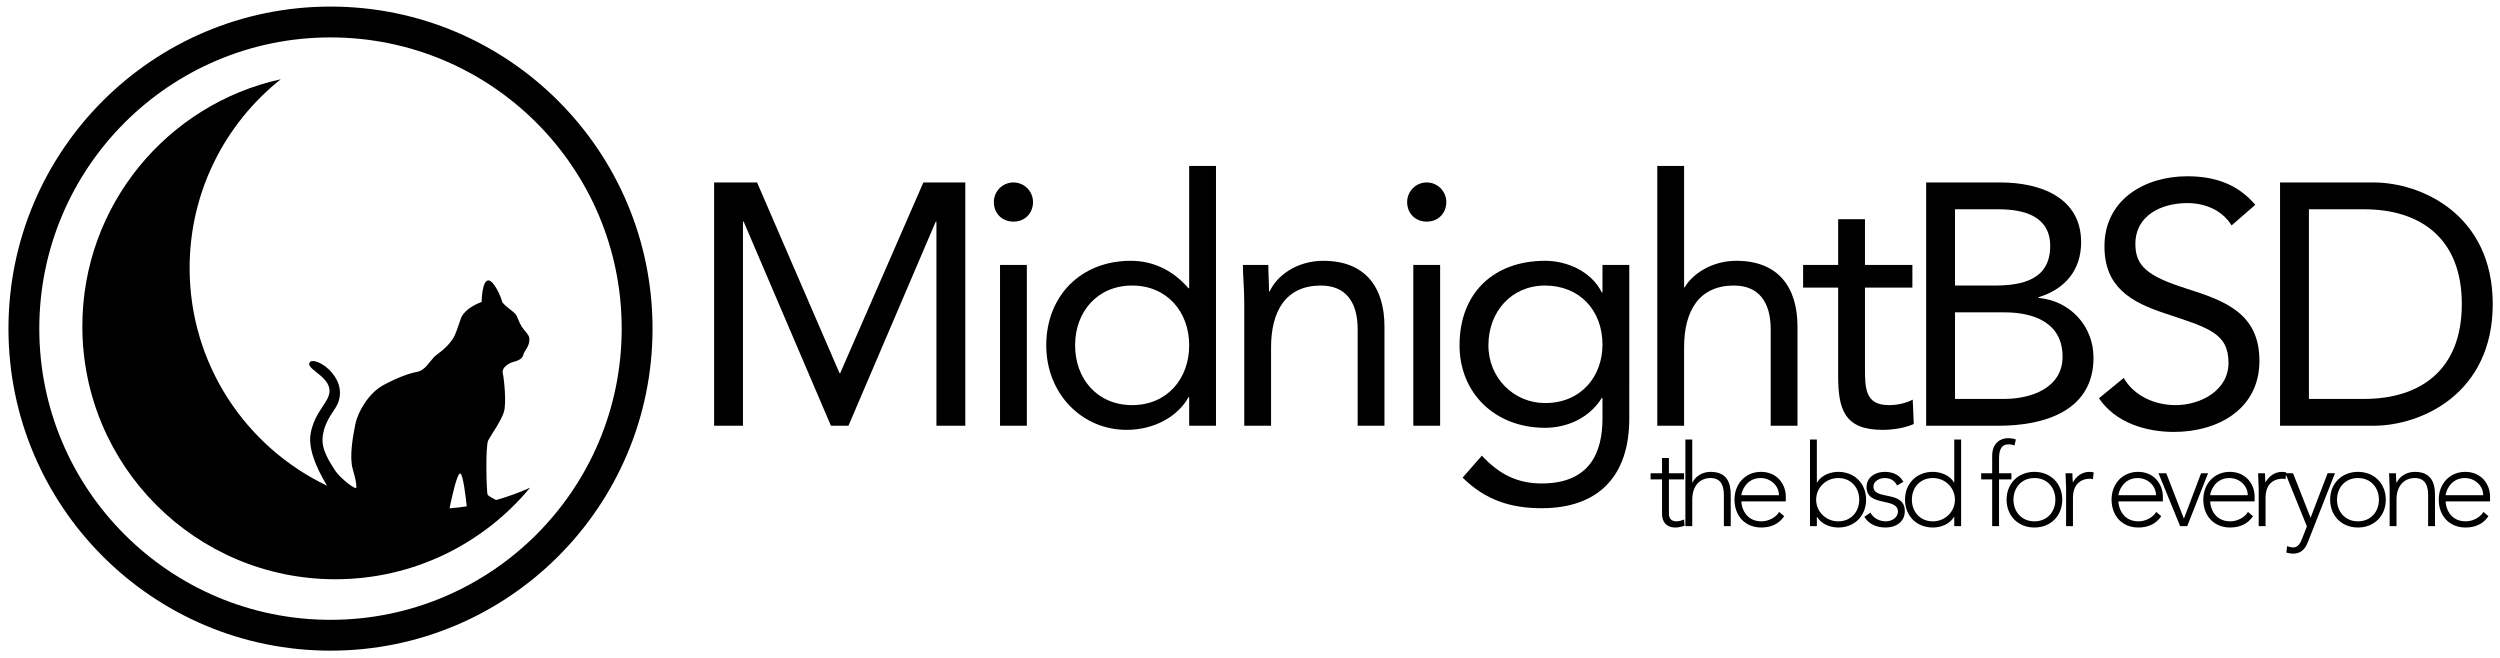
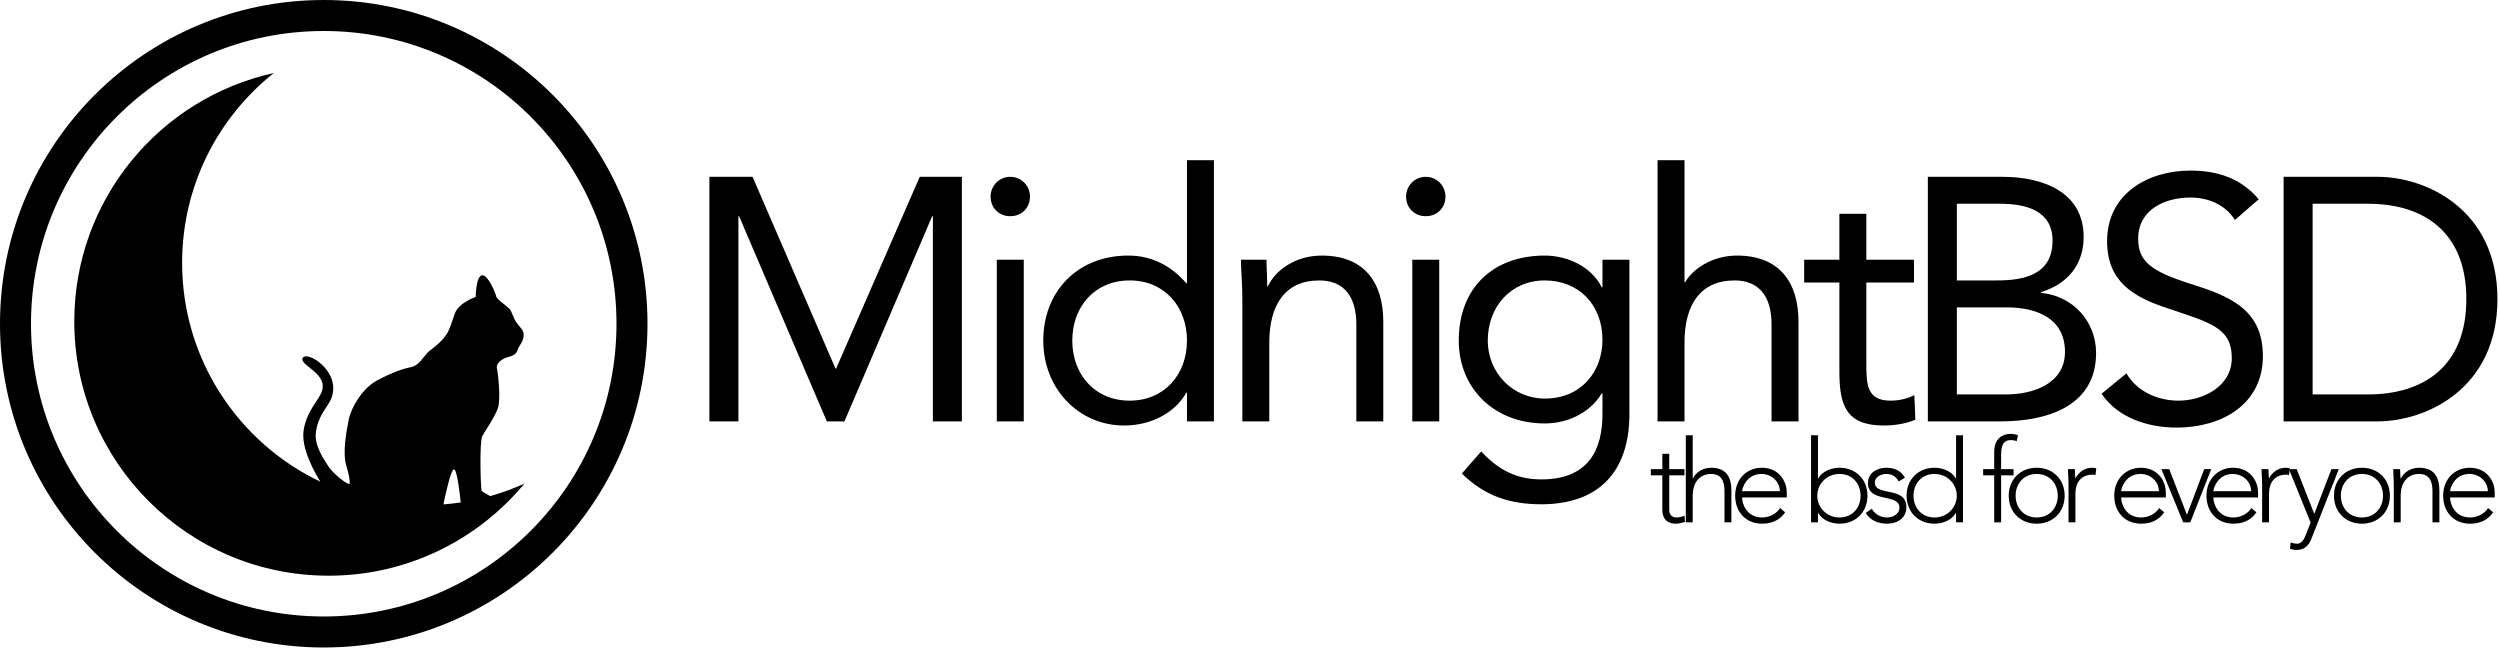
- <svg xmlns="http://www.w3.org/2000/svg" height="250" viewBox="-3.214 -2.5 950 250" width="950">
+ <svg xmlns="http://www.w3.org/2000/svg" height="245" viewBox="0 0 945 245" width="945">
  <path d="m122.375 0c-67.586 0-122.375 54.789-122.375 122.375 0 67.585 54.789 122.375 122.375 122.375 67.585 0 122.375-54.79 122.375-122.375 0-67.586-54.79-122.375-122.375-122.375zm0 233.032c-61.114 0-110.657-49.543-110.657-110.657s49.543-110.657 110.657-110.657 110.657 49.543 110.657 110.657-49.543 110.657-110.657 110.657z" />
  <path d="m174.154 189.914c-.412-3.919-1.463-12.702-2.584-12.499-1.192.218-3.272 9.895-3.958 13.247 2.203-.171 4.384-.425 6.542-.748z" fill="none" />
  <path d="m185.299 187.521c-1.349-.73-2.951-1.565-3.224-2.021-.394-.655-.919-18.627.263-20.726 1.18-2.101 4.853-7.349 5.902-10.627 1.051-3.28.131-12.461-.393-14.822-.525-2.362 2.768-4.07 4.317-4.379.943-.189 3.02-.944 3.423-2.443.544-2.031 2.491-3.28 2.36-6.297-.067-1.559-1.674-2.688-2.85-4.484-1.101-1.682-1.758-4.063-2.266-4.698-1.049-1.311-5.103-3.839-5.283-5.03-.181-1.19-3.121-8.249-5.323-7.935-2.341.334-2.414 8.186-2.414 8.186s-6.417 2.139-7.927 6.354c-1.074 3-1.813 5.906-3.208 7.927-2.61 3.786-5.953 5.565-7.065 6.764-1.705 1.836-3.409 4.984-6.296 5.509-2.887.526-7.168 2.008-12.807 5.024-5.642 3.019-9.777 10.257-10.696 14.848-.917 4.59-2.316 12.394-1.006 16.985 1.312 4.591 1.291 5.251 1.422 6.957.13 1.706-6.475-3.759-7.996-6.172-1.938-3.075-5.51-8.035-4.812-13.147.88-6.459 4.588-9.626 5.755-12.52 4.152-10.284-9.172-18.424-10.757-15.475-1.572 2.926 10.946 6.038 6.699 13.872-1.986 3.663-5.284 6.983-6.321 13.304-1.188 7.236 4.637 16.836 6.269 19.594-30.881-14.725-52.223-46.229-52.223-82.72 0-29.059 13.536-54.955 34.643-71.734-43.128 9.474-75.407 47.903-75.407 93.877 0 53.087 43.036 96.123 96.123 96.123 29.781 0 56.398-13.545 74.029-34.81-4.153 1.883-8.475 3.462-12.931 4.716zm-13.729-10.106c1.122-.203 2.172 8.58 2.584 12.499-2.158.323-4.339.577-6.543.748.686-3.352 2.766-13.029 3.959-13.247z" />
  <path d="m268.147 66.834h16.322l31.337 72.467h.261l31.599-72.467h15.93v92.444h-10.968v-77.559h-.262l-33.166 77.561h-6.659l-33.165-77.561h-.261v77.561h-10.968z" />
  <path d="m381.89 66.834c4.178 0 7.442 3.395 7.442 7.442 0 4.309-3.133 7.443-7.442 7.443-4.31 0-7.443-3.133-7.443-7.443 0-4.047 3.264-7.442 7.443-7.442zm-5.092 31.337h10.185v61.109h-10.185z" />
  <path d="m448.676 148.441h-.262c-3.786 6.921-12.535 12.404-23.502 12.404-17.105 0-30.554-13.84-30.554-32.119 0-18.542 12.926-32.122 32.121-32.122 8.879 0 16.321 3.917 21.936 10.446h.262v-46.484h10.185v98.712h-10.185v-10.837zm-21.675-42.435c-13.188 0-21.675 9.923-21.675 22.72 0 12.796 8.487 22.719 21.675 22.719s21.675-9.925 21.675-22.719c0-12.795-8.487-22.72-21.675-22.72z" />
  <path d="m469.606 112.666c0-5.615-.522-10.446-.522-14.494h9.663c0 3.265.261 6.66.261 10.055h.262c2.742-6.007 10.315-11.621 20.368-11.621 16.061 0 23.242 10.185 23.242 24.939v37.736h-10.185v-36.691c0-10.184-4.44-16.582-13.972-16.582-13.188 0-18.933 9.532-18.933 23.503v29.77h-10.185z" />
  <path d="m538.941 66.834c4.179 0 7.442 3.395 7.442 7.442 0 4.309-3.133 7.443-7.442 7.443s-7.442-3.133-7.442-7.443c0-4.047 3.265-7.442 7.442-7.442zm-5.093 31.337h10.187v61.109h-10.187z" />
  <path d="m615.912 156.537c0 22.067-11.883 34.08-33.295 34.08-11.882 0-21.414-3.135-30.031-11.622l7.312-8.356c6.397 6.92 13.319 10.577 22.72 10.577 18.28 0 23.111-11.751 23.111-24.679v-7.833h-.262c-4.831 7.833-13.449 11.359-21.545 11.359-19.193 0-32.512-13.318-32.512-31.337 0-19.978 13.058-32.122 32.512-32.122 8.228 0 17.498 3.917 21.545 12.013h.262v-10.446h10.185zm-31.99-5.876c13.974 0 21.807-10.446 21.807-22.197 0-13.188-8.88-22.458-21.807-22.458-12.796 0-21.542 9.923-21.542 22.719-.001 12.405 9.66 21.936 21.542 21.936z" />
  <path d="m626.554 60.566h10.187v46.093h.261c2.742-4.831 10.054-10.054 19.585-10.054 16.061 0 23.241 10.185 23.241 24.939v37.734h-10.184v-36.69c0-10.184-4.441-16.582-13.972-16.582-13.188 0-18.933 9.532-18.933 23.502v29.771h-10.186v-98.713z" />
  <path d="m723.492 106.789h-18.019v30.554c0 7.835.13 14.103 9.14 14.103 3.004 0 6.268-.653 9.011-2.089l.391 9.271c-3.524 1.565-8.095 2.219-11.882 2.219-14.495 0-16.845-7.834-16.845-20.5v-33.557h-13.319v-8.62h13.319v-17.364h10.186v17.365h18.019v8.618z" />
  <path d="m728.726 66.834h28.205c15.276 0 30.684 5.746 30.684 22.72 0 10.706-6.268 17.888-16.19 20.891v.261c11.882 1.045 20.892 10.576 20.892 22.72 0 20.368-18.933 25.853-36.038 25.853h-27.552v-92.445zm10.968 39.172h15.146c10.315 0 21.021-2.22 21.021-15.016 0-11.359-9.923-13.971-19.846-13.971h-16.321zm0 43.089h18.541c10.707 0 22.328-4.309 22.328-16.061 0-12.926-10.968-16.844-22.066-16.844h-18.803z" />
  <path d="m844.793 83.156c-3.657-5.876-10.186-8.487-16.845-8.487-9.662 0-19.716 4.57-19.716 15.539 0 8.487 4.7 12.273 19.455 16.974 14.362 4.57 27.682 9.27 27.682 27.421 0 18.41-15.8 27.027-32.513 27.027-10.707 0-22.198-3.525-28.466-12.795l9.401-7.704c3.918 6.79 11.752 10.315 19.717 10.315 9.4 0 20.107-5.484 20.107-16.061 0-11.36-7.703-13.319-24.156-18.802-13.057-4.31-22.979-10.055-22.979-25.462 0-17.758 15.276-26.637 31.468-26.637 10.315 0 19.064 2.873 25.853 10.837z" />
  <path d="m863.202 66.834h35.516c18.149 0 45.309 12.143 45.309 46.223s-27.159 46.223-45.309 46.223h-35.516zm10.97 82.261h20.892c21.152 0 37.212-10.706 37.212-36.038s-16.06-36.038-37.212-36.038h-20.892z" />
  <path d="m636.72 179.678h-5.745v13.1c0 1.784 1.045 2.829 2.785 2.829 1.001 0 2.044-.306 2.96-.697l.217 2.35c-.957.35-2.394.697-3.395.697-3.743 0-5.179-2.306-5.179-5.179v-13.1h-4.353v-2.349h4.353v-5.789h2.611v5.789h5.745v2.349z" />
  <path d="m637.233 164.533h2.611v16.319h.086c1.047-2.22 3.614-4.047 6.877-4.047 6.267 0 7.659 4.265 7.659 8.66v11.968h-2.61v-11.838c0-3.264-.915-6.44-5.049-6.44-3.873 0-6.963 2.698-6.963 8.226v10.053h-2.611z" />
  <path d="m674.784 193.647c-2.045 3.046-5.135 4.309-8.703 4.309-6.138 0-10.185-4.396-10.185-10.619 0-6.006 4.179-10.531 10.053-10.531 6.18 0 9.444 4.743 9.444 9.399v1.828h-16.886c0 2.176 1.522 7.572 7.615 7.572 2.655 0 5.44-1.393 6.745-3.569zm-2.002-7.963c0-3.569-3.09-6.528-6.963-6.528-5.701 0-7.312 5.483-7.312 6.528z" />
  <path d="m684.579 164.533h2.611v16.319h.087c1.61-2.784 5.049-4.047 8.052-4.047 6.178 0 10.575 4.438 10.575 10.575 0 6.136-4.397 10.575-10.575 10.575-3.004 0-6.441-1.263-8.052-4.047h-.087v3.524h-2.611zm10.75 31.073c4.917 0 7.963-3.7 7.963-8.226s-3.046-8.226-7.963-8.226c-4.744 0-8.4 3.699-8.4 8.226 0 4.526 3.656 8.226 8.4 8.226z" />
  <path d="m707.556 192.298c1.086 2.133 3.481 3.308 5.831 3.308 2.263 0 4.612-1.393 4.612-3.7 0-5.526-11.924-1.653-11.924-9.312 0-3.917 3.568-5.788 6.876-5.788 3.264 0 5.788 1.219 7.095 3.786l-2.351 1.392c-1.001-1.827-2.394-2.828-4.744-2.828-1.871 0-4.265 1.132-4.265 3.222 0 5.439 11.925 1.218 11.925 9.355 0 4.135-3.438 6.224-7.268 6.224-3.439 0-6.529-1.307-8.095-4.091z" />
  <path d="m739.399 193.908h-.088c-1.609 2.785-5.048 4.048-8.051 4.048-6.18 0-10.575-4.439-10.575-10.575 0-6.137 4.396-10.575 10.575-10.575 3.003 0 6.441 1.263 8.051 4.047h.088v-16.319h2.611v32.9h-2.611zm-8.137-14.753c-4.919 0-7.964 3.699-7.964 8.226 0 4.525 3.045 8.226 7.964 8.226 4.744 0 8.398-3.7 8.398-8.226 0-4.527-3.654-8.226-8.398-8.226z" />
  <path d="m753.809 179.678h-4.179v-2.349h4.179v-6.572c0-5.179 3.438-6.746 6.005-6.746 1.263 0 2.22.173 3.003.522l-.521 2.263c-.608-.305-1.349-.436-2.35-.436-2.395 0-3.524 1.742-3.524 5.354v5.615h4.698v2.35h-4.698v17.756h-2.611z" />
  <path d="m769.867 176.806c6.179 0 10.575 4.438 10.575 10.575 0 6.136-4.396 10.575-10.575 10.575s-10.575-4.439-10.575-10.575c0-6.137 4.396-10.575 10.575-10.575zm0 18.8c4.918 0 7.964-3.7 7.964-8.226s-3.046-8.226-7.964-8.226-7.964 3.699-7.964 8.226c0 4.526 3.047 8.226 7.964 8.226z" />
  <path d="m781.902 182.984c0-1.479-.218-4.612-.218-5.655h2.611c.044 1.479.089 3.133.174 3.523 1.306-2.351 3.396-4.047 6.397-4.047.522 0 1.002.088 1.523.218l-.304 2.566c-.393-.13-.741-.174-1.002-.174-4.525 0-6.572 3.134-6.572 7.052v10.966h-2.611z" />
  <path d="m818.069 193.647c-2.046 3.046-5.137 4.309-8.706 4.309-6.135 0-10.183-4.396-10.183-10.619 0-6.006 4.178-10.531 10.053-10.531 6.18 0 9.443 4.743 9.443 9.399v1.828h-16.885c0 2.176 1.522 7.572 7.615 7.572 2.655 0 5.439-1.393 6.745-3.569zm-2.002-7.963c0-3.569-3.09-6.528-6.964-6.528-5.7 0-7.311 5.483-7.311 6.528z" />
  <path d="m817.01 177.329h2.958l6.703 17.276 6.527-17.276h2.655l-7.921 20.104h-2.697z" />
  <path d="m852.933 193.647c-2.046 3.046-5.136 4.309-8.705 4.309-6.136 0-10.184-4.396-10.184-10.619 0-6.006 4.179-10.531 10.053-10.531 6.181 0 9.444 4.743 9.444 9.399v1.828h-16.886c0 2.176 1.523 7.572 7.616 7.572 2.654 0 5.438-1.393 6.745-3.569zm-2.001-7.963c0-3.569-3.09-6.528-6.964-6.528-5.7 0-7.312 5.483-7.312 6.528z" />
  <path d="m855.084 182.984c0-1.479-.218-4.612-.218-5.655h2.612c.043 1.479.088 3.133.173 3.523 1.307-2.351 3.396-4.047 6.397-4.047.522 0 1.002.088 1.523.218l-.304 2.566c-.393-.13-.741-.174-1.002-.174-4.525 0-6.571 3.134-6.571 7.052v10.966h-2.612z" />
  <path d="m873.712 203.657c-1.001 2.567-2.654 4.221-5.527 4.221-.869 0-1.74-.175-2.567-.392l.262-2.438c.739.218 1.566.48 2.35.48 1.915 0 2.741-1.785 3.352-3.351l1.826-4.657-8.182-20.193h2.916l6.659 16.929 6.483-16.929h2.786z" />
  <path d="m892.814 176.806c6.179 0 10.575 4.438 10.575 10.575 0 6.136-4.396 10.575-10.575 10.575-6.18 0-10.575-4.439-10.575-10.575 0-6.137 4.396-10.575 10.575-10.575zm0 18.8c4.918 0 7.964-3.7 7.964-8.226s-3.046-8.226-7.964-8.226-7.964 3.699-7.964 8.226c.001 4.526 3.046 8.226 7.964 8.226z" />
  <path d="m904.85 182.984c0-1.479-.218-4.612-.218-5.655h2.612c.043 1.479.087 3.133.173 3.523h.13c1.045-2.22 3.612-4.047 6.876-4.047 6.268 0 7.659 4.265 7.659 8.66v11.968h-2.61v-11.838c0-3.264-.914-6.44-5.049-6.44-3.874 0-6.962 2.698-6.962 8.226v10.053h-2.612z" />
  <path d="m942.401 193.647c-2.046 3.046-5.137 4.309-8.705 4.309-6.136 0-10.184-4.396-10.184-10.619 0-6.006 4.178-10.531 10.053-10.531 6.18 0 9.443 4.743 9.443 9.399v1.828h-16.885c0 2.176 1.522 7.572 7.615 7.572 2.655 0 5.439-1.393 6.745-3.569zm-2.001-7.963c0-3.569-3.091-6.528-6.965-6.528-5.7 0-7.311 5.483-7.311 6.528z" />
</svg>
